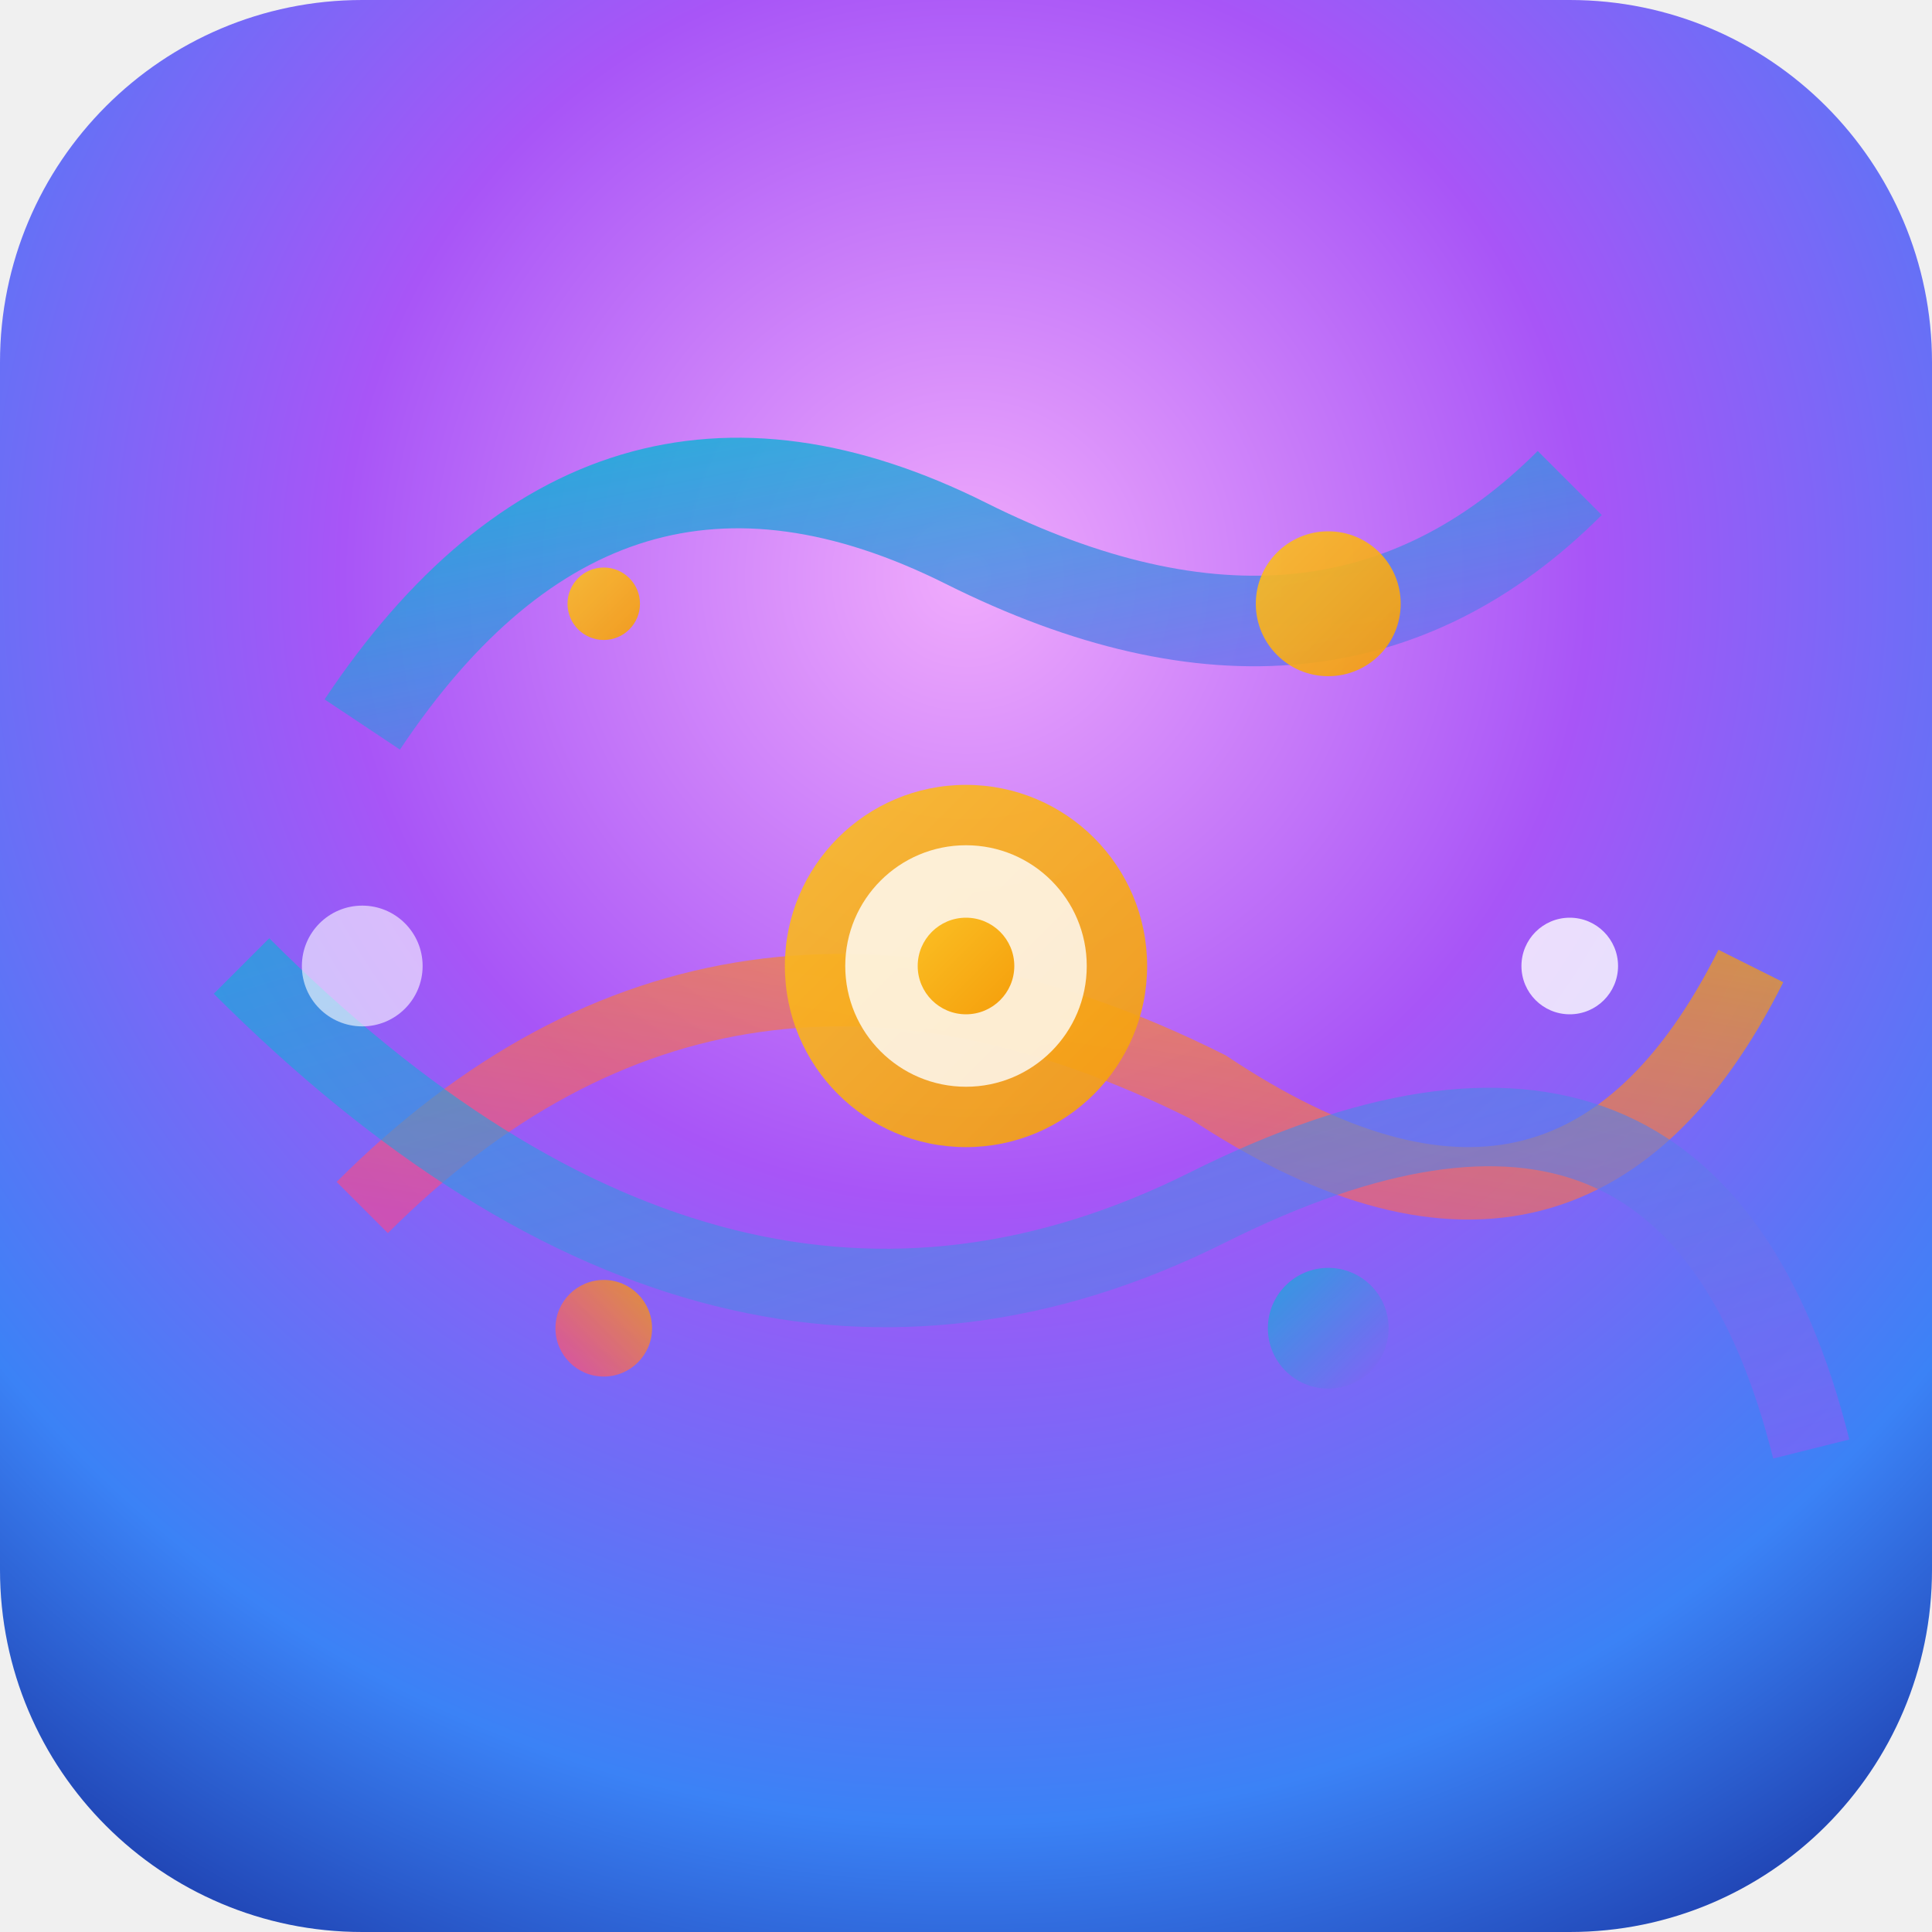
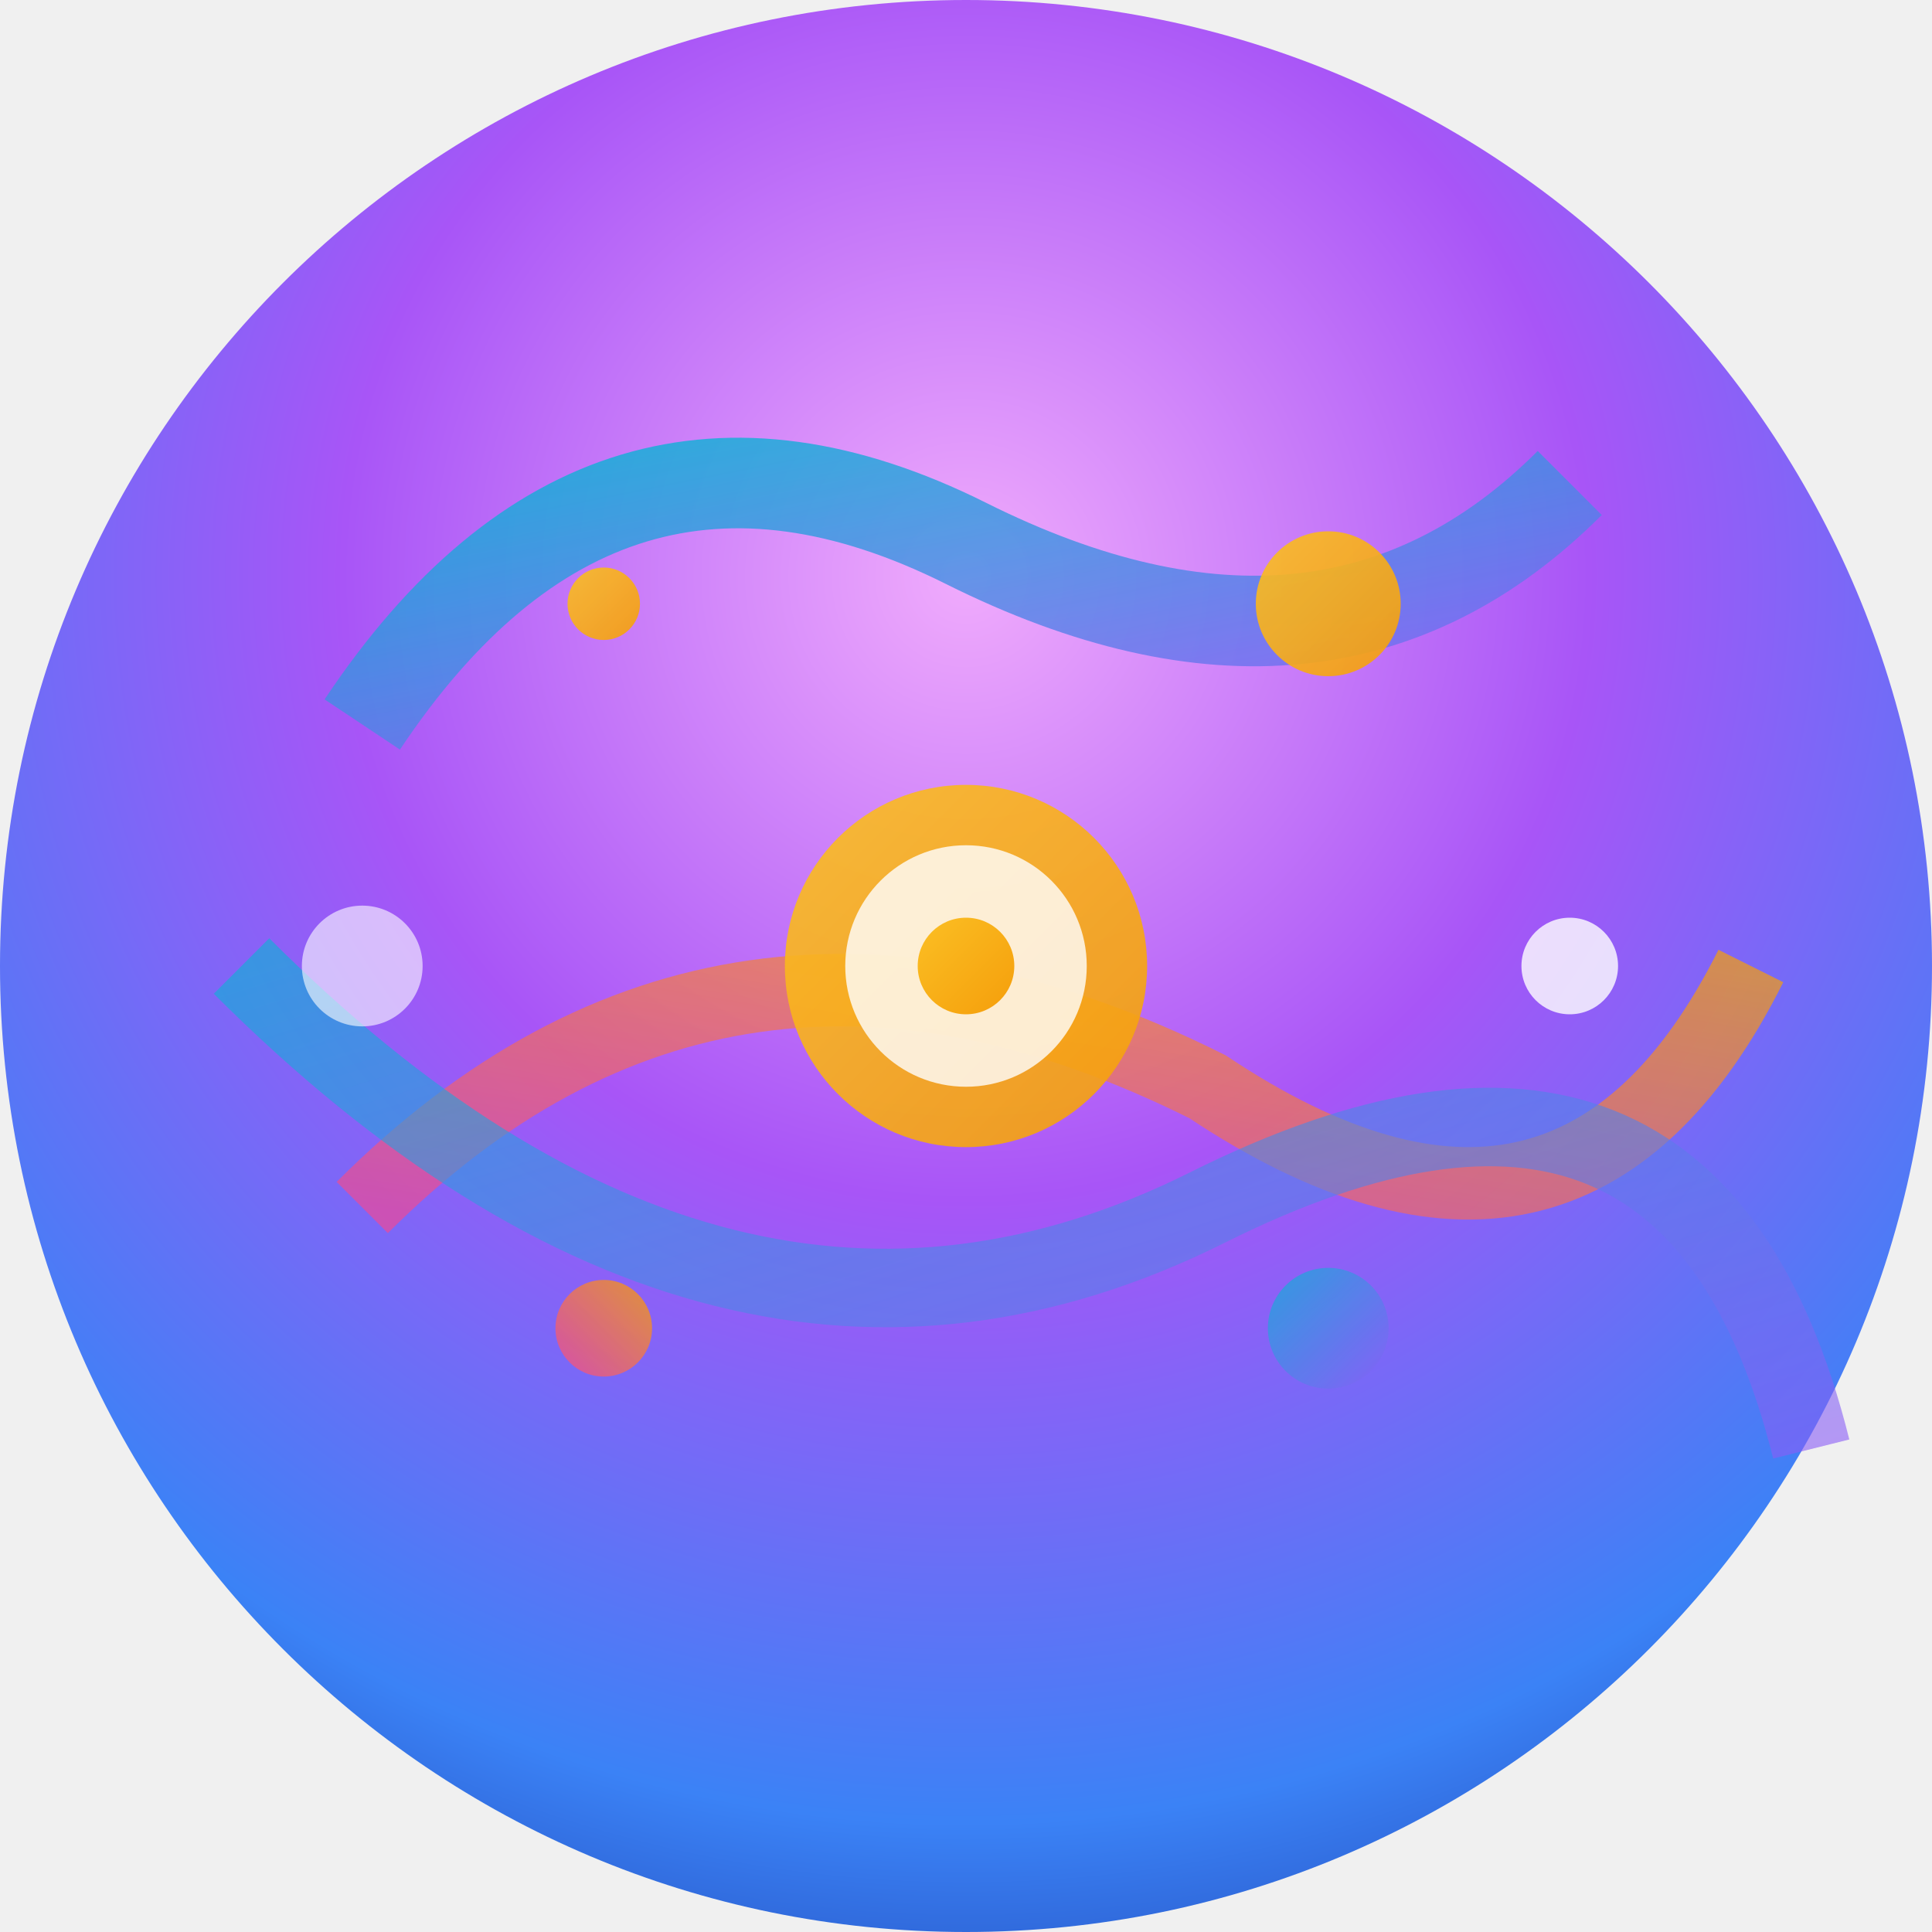
<svg xmlns="http://www.w3.org/2000/svg" width="32" height="32" viewBox="0 0 32 32" fill="none">
  <defs>
    <radialGradient id="faviconCore" cx="50%" cy="30%" r="80%">
      <stop offset="0%" style="stop-color:#f0abfc" />
      <stop offset="40%" style="stop-color:#a855f7" />
      <stop offset="80%" style="stop-color:#3b82f6" />
      <stop offset="100%" style="stop-color:#1e40af" />
    </radialGradient>
    <linearGradient id="faviconFlow1" x1="0%" y1="0%" x2="100%" y2="100%">
      <stop offset="0%" style="stop-color:#06b6d4" />
      <stop offset="100%" style="stop-color:#8b5cf6" />
    </linearGradient>
    <linearGradient id="faviconFlow2" x1="100%" y1="0%" x2="0%" y2="100%">
      <stop offset="0%" style="stop-color:#f59e0b" />
      <stop offset="100%" style="stop-color:#ec4899" />
    </linearGradient>
    <linearGradient id="faviconSpark" x1="0%" y1="0%" x2="100%" y2="100%">
      <stop offset="0%" style="stop-color:#fbbf24" />
      <stop offset="100%" style="stop-color:#f59e0b" />
    </linearGradient>
  </defs>
-   <rect width="32" height="32" fill="url(#faviconCore)" rx="6" />
+   <circle cx="16" cy="16" r="16" fill="url(#faviconCore)" />
  <path d="M6 12 Q10 6, 16 9 Q22 12, 26 8" stroke="url(#faviconFlow1)" stroke-width="1.5" fill="none" opacity="0.8" />
  <path d="M6 20 Q12 14, 20 18 Q26 22, 29 16" stroke="url(#faviconFlow2)" stroke-width="1.2" fill="none" opacity="0.7" />
  <path d="M4 16 Q12 24, 20 20 Q28 16, 30 24" stroke="url(#faviconFlow1)" stroke-width="1.3" fill="none" opacity="0.6" />
  <circle cx="16" cy="16" r="3" fill="url(#faviconSpark)" opacity="0.9" />
  <circle cx="16" cy="16" r="2" fill="white" opacity="0.8" />
  <circle cx="16" cy="16" r="0.8" fill="url(#faviconSpark)" />
  <circle cx="22" cy="10" r="1.2" fill="url(#faviconSpark)" opacity="0.9" />
  <circle cx="26" cy="16" r="0.8" fill="white" opacity="0.8" />
  <circle cx="22" cy="22" r="1" fill="url(#faviconFlow1)" opacity="0.7" />
  <circle cx="10" cy="22" r="0.8" fill="url(#faviconFlow2)" opacity="0.8" />
  <circle cx="6" cy="16" r="1" fill="white" opacity="0.6" />
  <circle cx="10" cy="10" r="0.6" fill="url(#faviconSpark)" opacity="0.9" />
</svg>
